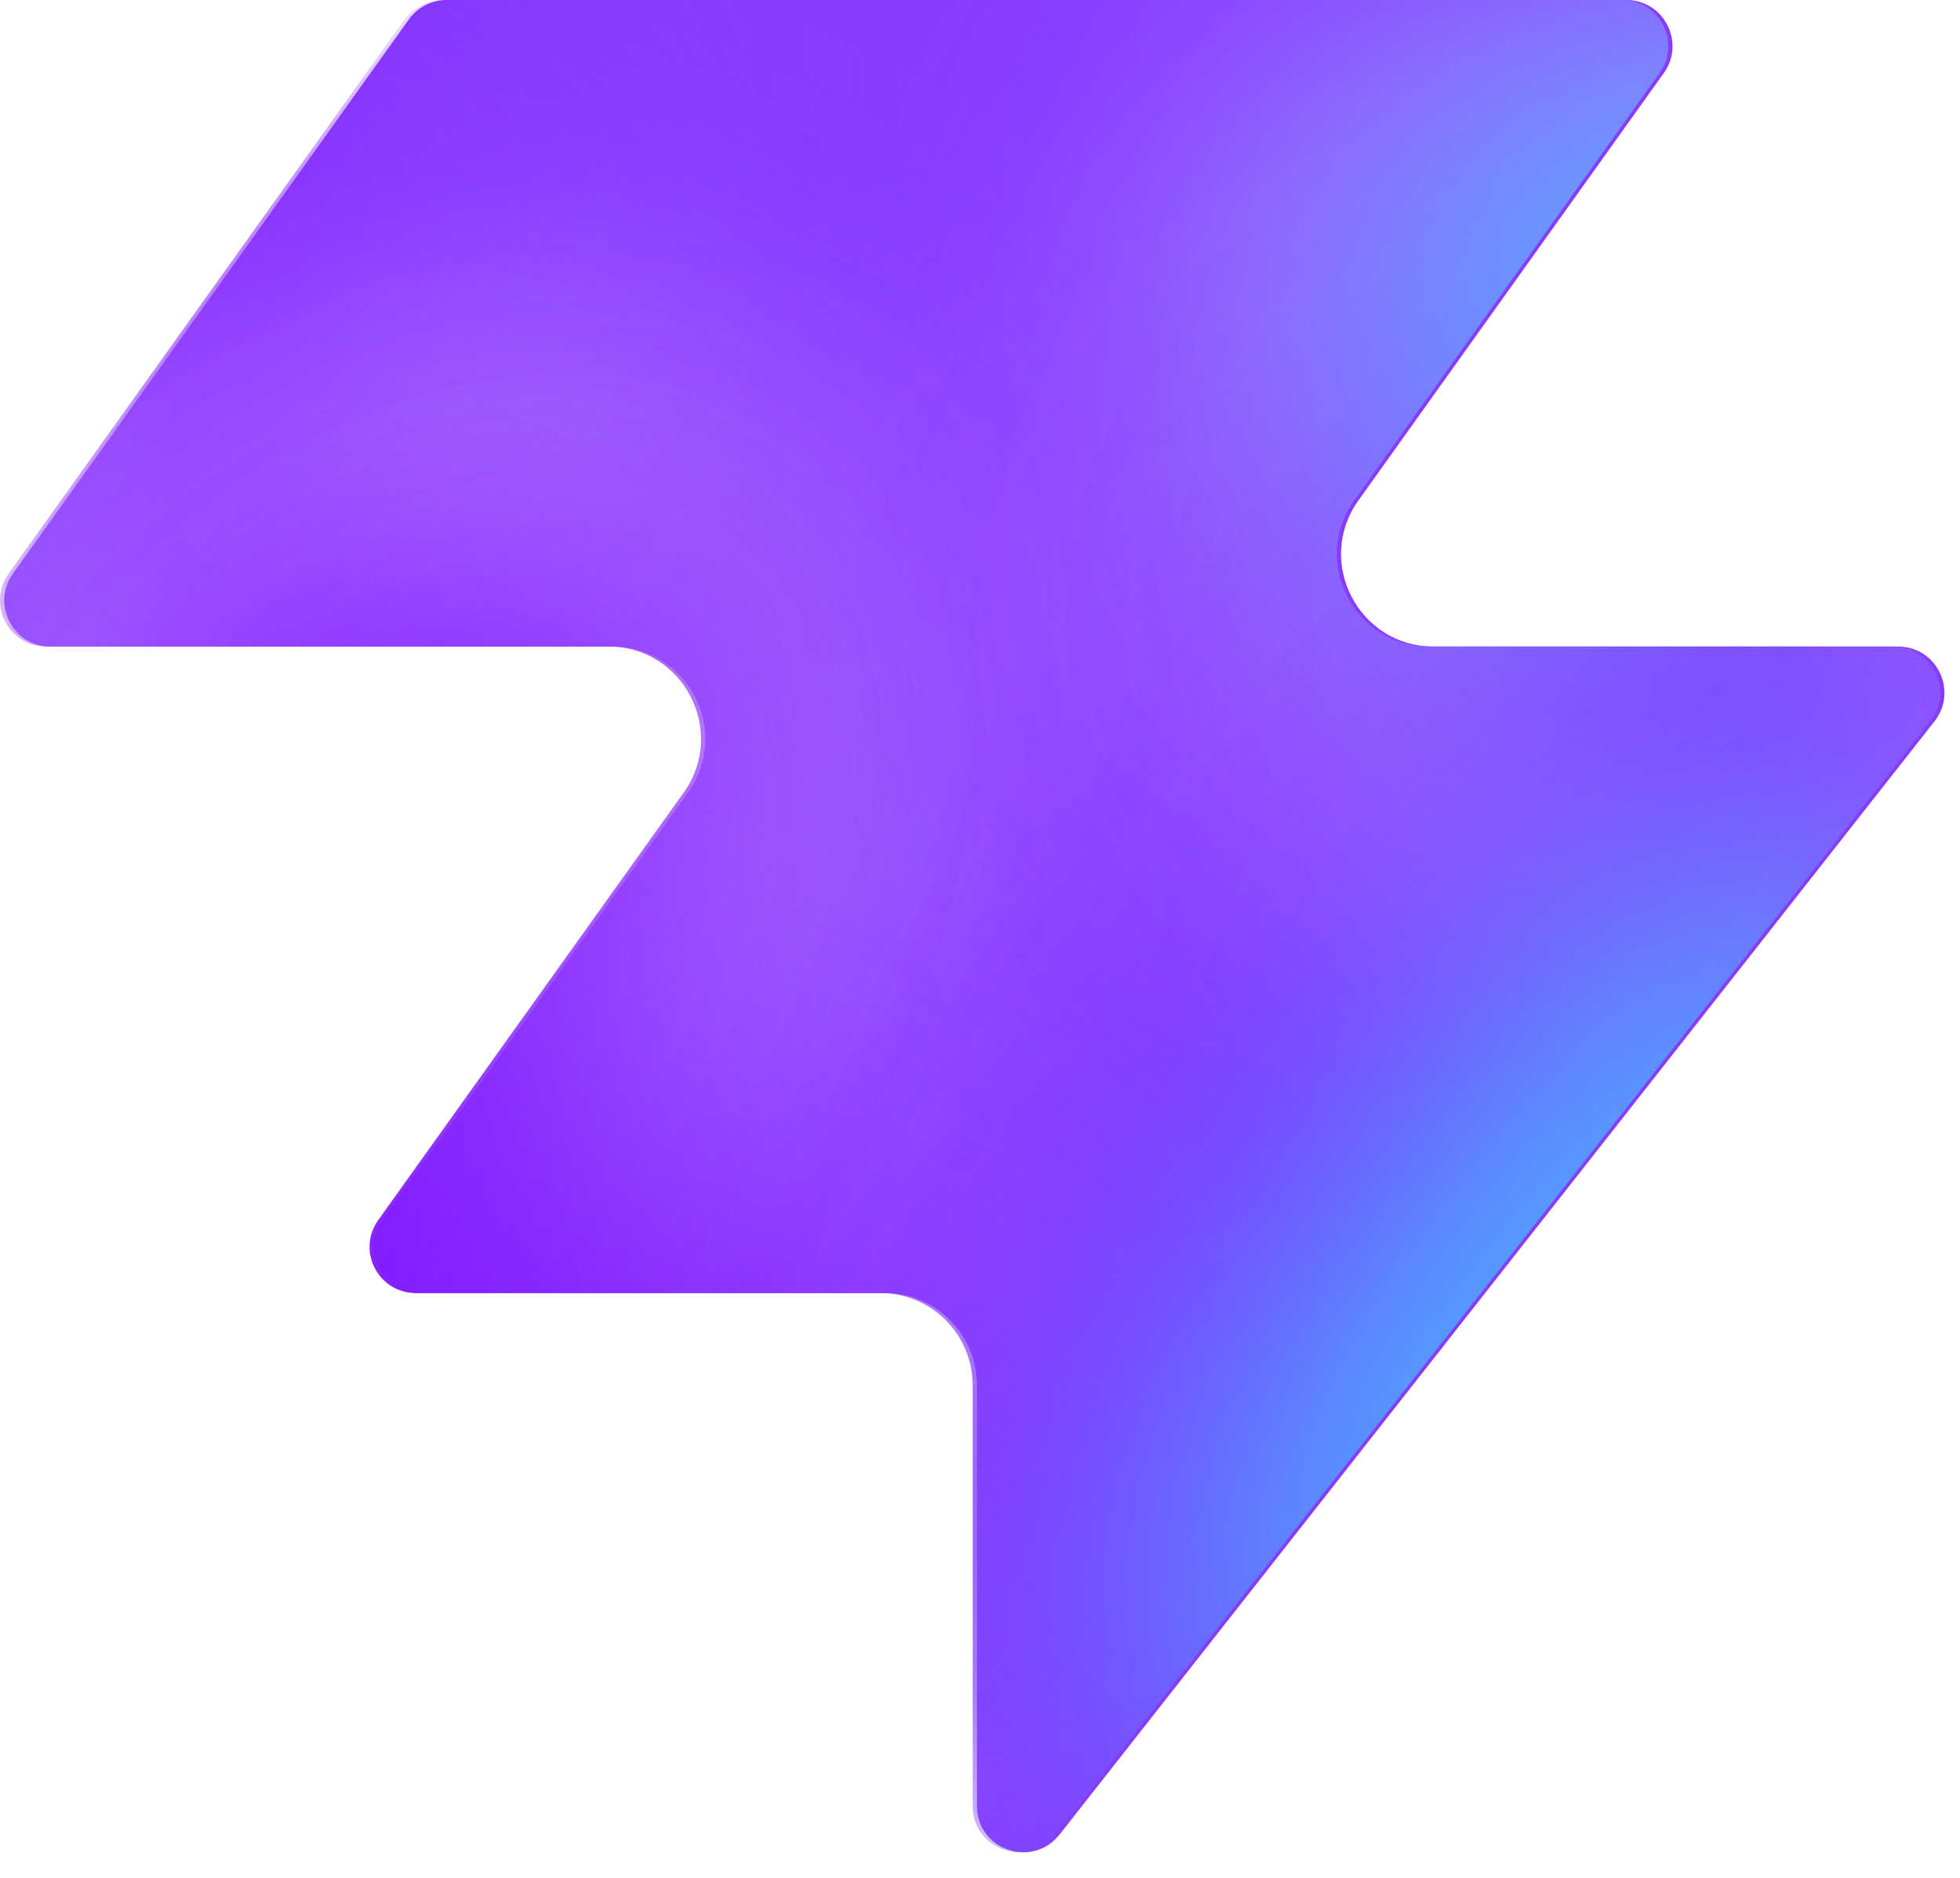
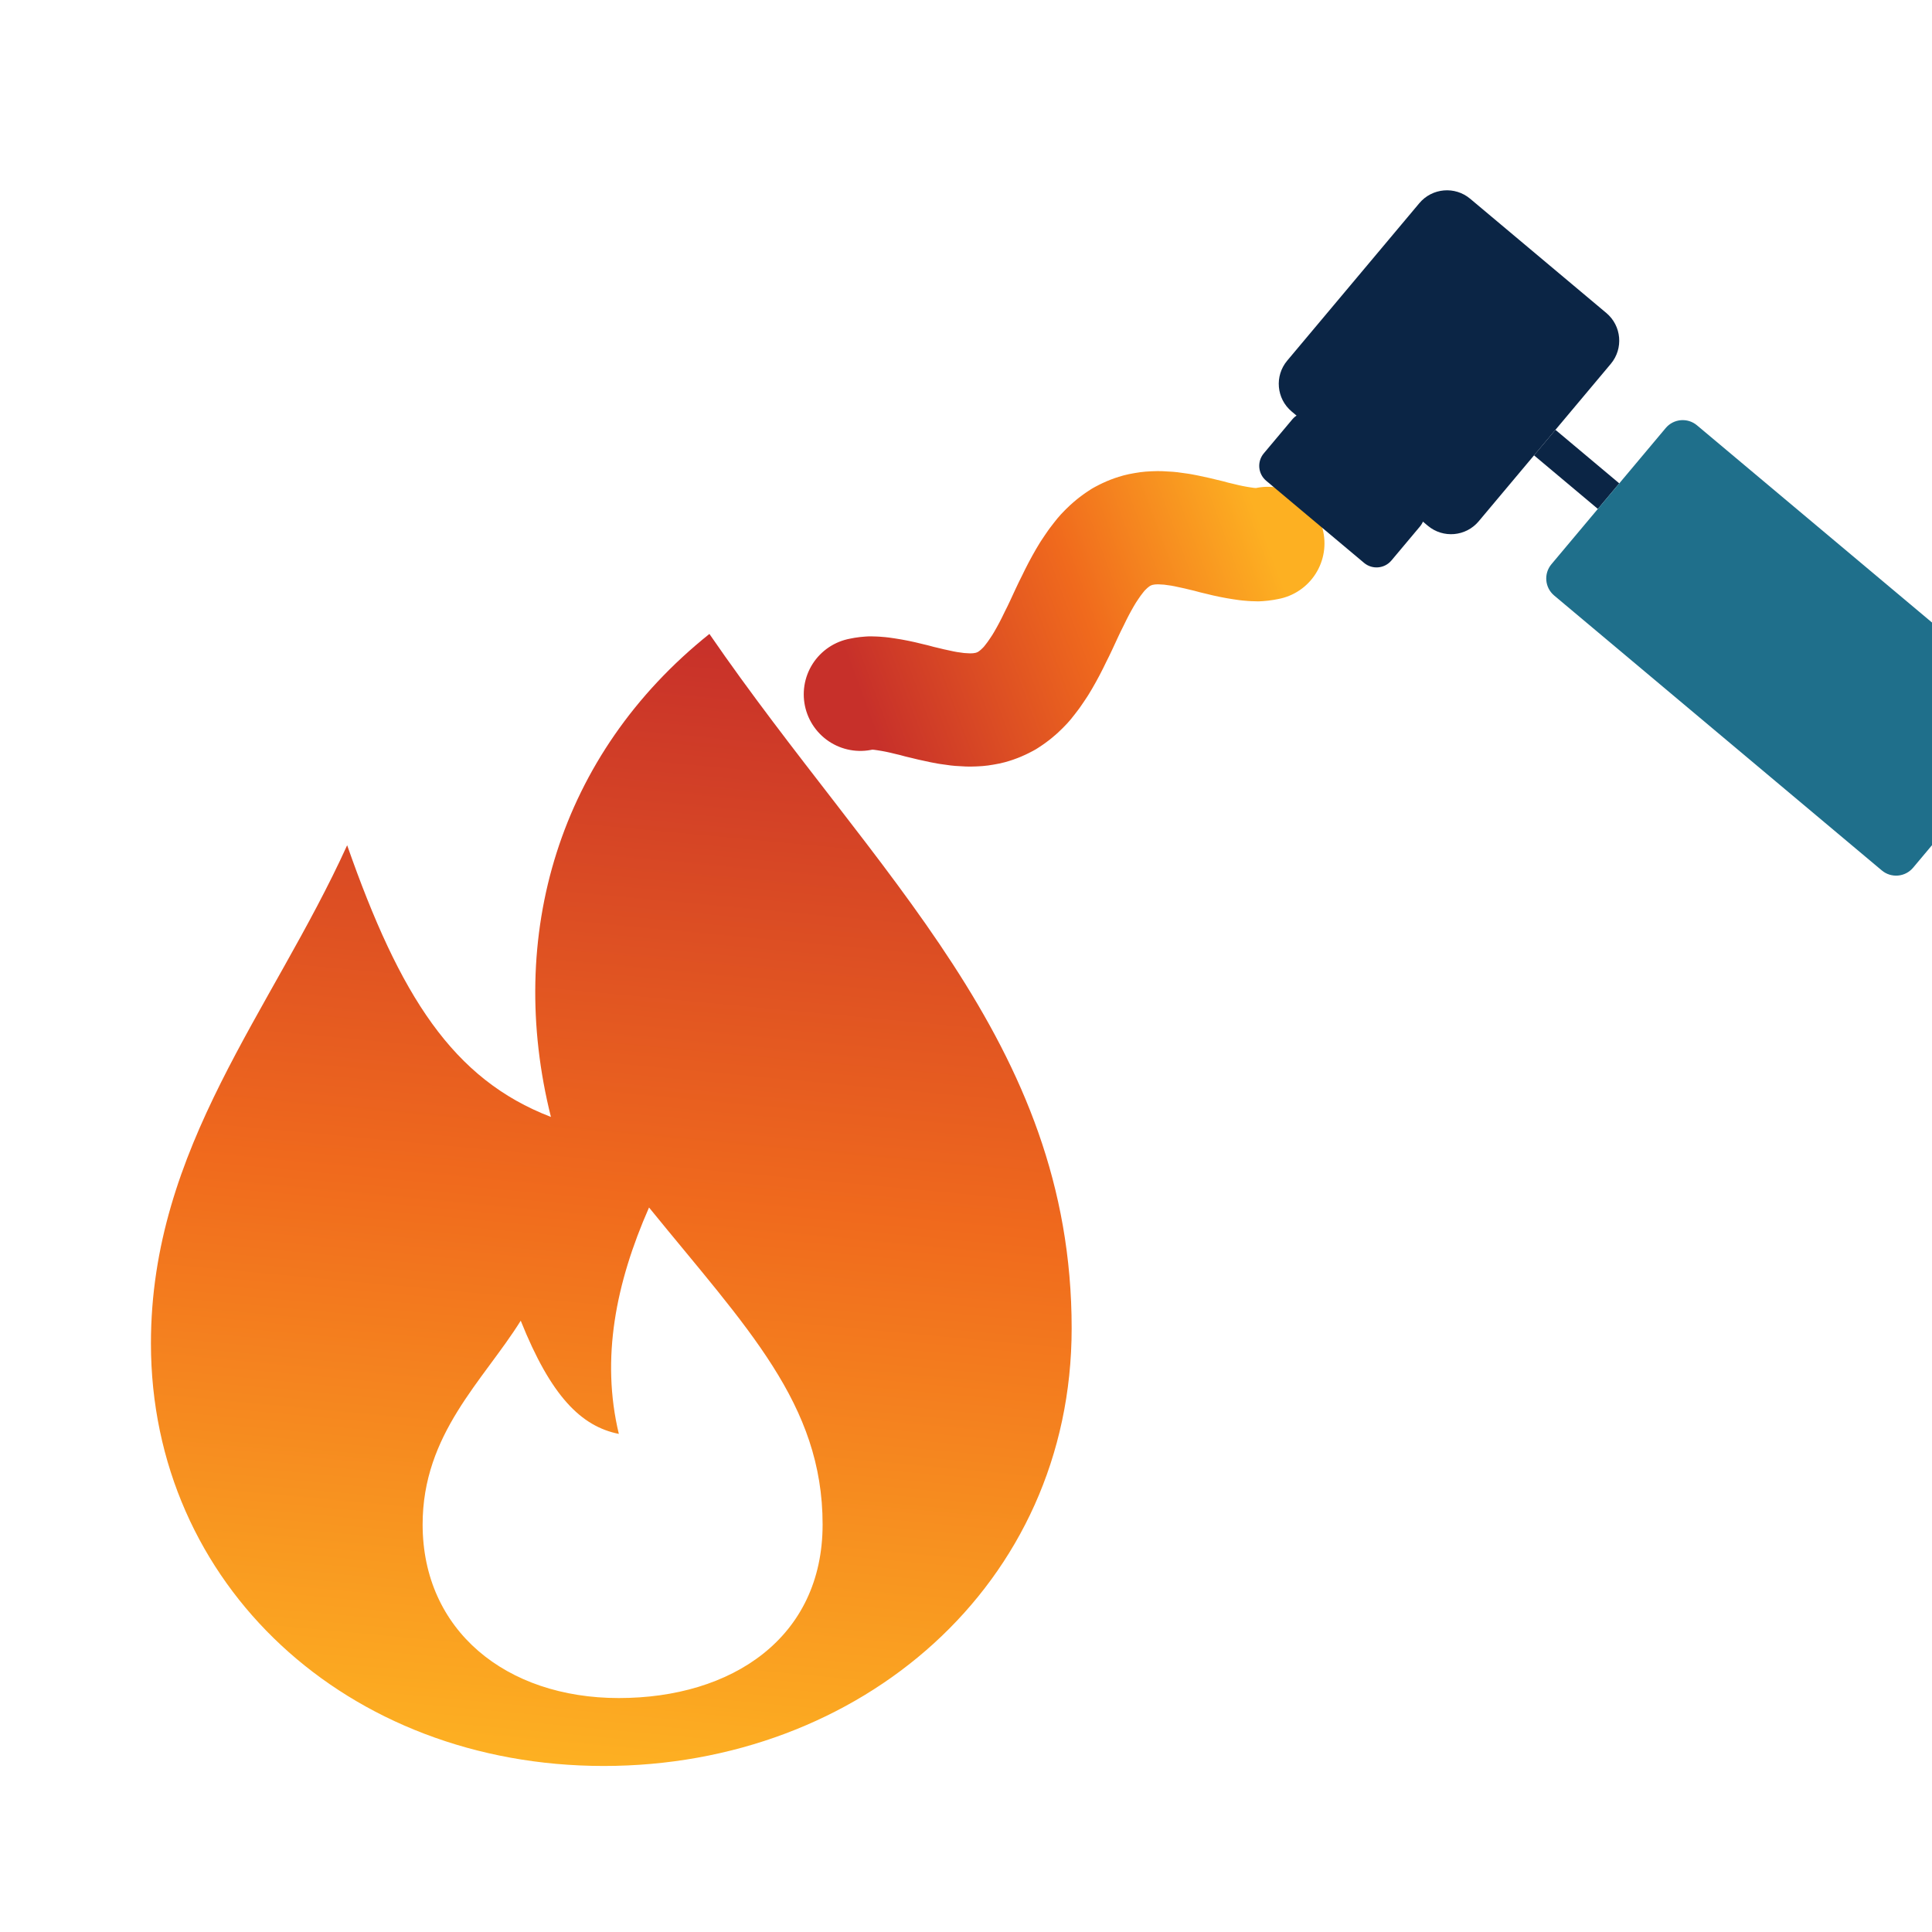
- <svg xmlns="http://www.w3.org/2000/svg" width="48" height="46" fill="none" viewBox="0 0 48 46">
-   <path fill="#863bff" d="M25.946 44.938c-.664.845-2.021.375-2.021-.698V33.937a2.26 2.26 0 0 0-2.262-2.262H10.287c-.92 0-1.456-1.04-.92-1.788l7.48-10.471c1.07-1.497 0-3.578-1.842-3.578H1.237c-.92 0-1.456-1.04-.92-1.788L10.013.474c.214-.297.556-.474.92-.474h28.894c.92 0 1.456 1.04.92 1.788l-7.48 10.471c-1.07 1.498 0 3.579 1.842 3.579h11.377c.943 0 1.473 1.088.89 1.83L25.947 44.94z" style="fill:#863bff;fill:color(display-p3 .525 .23 1);fill-opacity:1" />
-   <mask id="a" width="48" height="46" x="0" y="0" maskUnits="userSpaceOnUse" style="mask-type:alpha">
-     <path fill="#000" d="M25.842 44.938c-.664.844-2.021.375-2.021-.698V33.937a2.26 2.26 0 0 0-2.262-2.262H10.183c-.92 0-1.456-1.04-.92-1.788l7.48-10.471c1.07-1.498 0-3.579-1.842-3.579H1.133c-.92 0-1.456-1.04-.92-1.787L9.91.473c.214-.297.556-.474.92-.474h28.894c.92 0 1.456 1.04.92 1.788l-7.48 10.471c-1.07 1.498 0 3.578 1.842 3.578h11.377c.943 0 1.473 1.088.89 1.832L25.843 44.94z" style="fill:#000;fill-opacity:1" />
-   </mask>
-   <g mask="url(#a)">
-     <g filter="url(#b)">
-       <ellipse cx="5.508" cy="14.704" fill="#ede6ff" rx="5.508" ry="14.704" style="fill:#ede6ff;fill:color(display-p3 .927 .903 1);fill-opacity:1" transform="matrix(.00324 1 1 -.00324 -4.47 31.516)" />
-     </g>
-     <g filter="url(#c)">
-       <ellipse cx="10.399" cy="29.851" fill="#ede6ff" rx="10.399" ry="29.851" style="fill:#ede6ff;fill:color(display-p3 .927 .903 1);fill-opacity:1" transform="matrix(.00324 1 1 -.00324 -39.328 7.883)" />
-     </g>
-     <g filter="url(#d)">
-       <ellipse cx="5.508" cy="30.487" fill="#7e14ff" rx="5.508" ry="30.487" style="fill:#7e14ff;fill:color(display-p3 .492 .077 1);fill-opacity:1" transform="rotate(89.814 -25.913 -14.639)scale(1 -1)" />
-     </g>
-     <g filter="url(#e)">
-       <ellipse cx="5.508" cy="30.599" fill="#7e14ff" rx="5.508" ry="30.599" style="fill:#7e14ff;fill:color(display-p3 .492 .077 1);fill-opacity:1" transform="rotate(89.814 -32.644 -3.334)scale(1 -1)" />
-     </g>
-     <g filter="url(#f)">
-       <ellipse cx="5.508" cy="30.599" fill="#7e14ff" rx="5.508" ry="30.599" style="fill:#7e14ff;fill:color(display-p3 .492 .077 1);fill-opacity:1" transform="matrix(.00324 1 1 -.00324 -34.34 30.47)" />
-     </g>
-     <g filter="url(#g)">
-       <ellipse cx="14.072" cy="22.078" fill="#ede6ff" rx="14.072" ry="22.078" style="fill:#ede6ff;fill:color(display-p3 .927 .903 1);fill-opacity:1" transform="rotate(93.35 24.506 48.493)scale(-1 1)" />
-     </g>
-     <g filter="url(#h)">
-       <ellipse cx="3.47" cy="21.501" fill="#7e14ff" rx="3.47" ry="21.501" style="fill:#7e14ff;fill:color(display-p3 .492 .077 1);fill-opacity:1" transform="rotate(89.009 28.708 47.59)scale(-1 1)" />
-     </g>
-     <g filter="url(#i)">
-       <ellipse cx="3.47" cy="21.501" fill="#7e14ff" rx="3.47" ry="21.501" style="fill:#7e14ff;fill:color(display-p3 .492 .077 1);fill-opacity:1" transform="rotate(89.009 28.708 47.59)scale(-1 1)" />
-     </g>
-     <g filter="url(#j)">
-       <ellipse cx=".387" cy="8.972" fill="#7e14ff" rx="4.407" ry="29.108" style="fill:#7e14ff;fill:color(display-p3 .492 .077 1);fill-opacity:1" transform="rotate(39.51 .387 8.972)" />
-     </g>
-     <g filter="url(#k)">
-       <ellipse cx="47.523" cy="-6.092" fill="#7e14ff" rx="4.407" ry="29.108" style="fill:#7e14ff;fill:color(display-p3 .492 .077 1);fill-opacity:1" transform="rotate(37.892 47.523 -6.092)" />
-     </g>
-     <g filter="url(#l)">
-       <ellipse cx="41.412" cy="6.333" fill="#47bfff" rx="5.971" ry="9.665" style="fill:#47bfff;fill:color(display-p3 .28 .748 1);fill-opacity:1" transform="rotate(37.892 41.412 6.333)" />
-     </g>
-     <g filter="url(#m)">
-       <ellipse cx="-1.879" cy="38.332" fill="#7e14ff" rx="4.407" ry="29.108" style="fill:#7e14ff;fill:color(display-p3 .492 .077 1);fill-opacity:1" transform="rotate(37.892 -1.88 38.332)" />
-     </g>
-     <g filter="url(#n)">
-       <ellipse cx="-1.879" cy="38.332" fill="#7e14ff" rx="4.407" ry="29.108" style="fill:#7e14ff;fill:color(display-p3 .492 .077 1);fill-opacity:1" transform="rotate(37.892 -1.88 38.332)" />
-     </g>
-     <g filter="url(#o)">
-       <ellipse cx="35.651" cy="29.907" fill="#7e14ff" rx="4.407" ry="29.108" style="fill:#7e14ff;fill:color(display-p3 .492 .077 1);fill-opacity:1" transform="rotate(37.892 35.651 29.907)" />
-     </g>
-     <g filter="url(#p)">
-       <ellipse cx="38.418" cy="32.4" fill="#47bfff" rx="5.971" ry="15.297" style="fill:#47bfff;fill:color(display-p3 .28 .748 1);fill-opacity:1" transform="rotate(37.892 38.418 32.4)" />
-     </g>
+ <svg xmlns="http://www.w3.org/2000/svg" viewBox="0 0 128 128" width="128" height="128" role="img" aria-label="GOLIAT">
+   <defs>
+     <linearGradient id="fg24" gradientUnits="userSpaceOnUse" x1="40" y1="117" x2="47" y2="42">
+       <stop offset="0" stop-color="#FDB022" />
+       <stop offset=".5" stop-color="#F06A1D" />
+       <stop offset="1" stop-color="#C7302A" />
+     </linearGradient>
+   </defs>
+   <path d="M47 42 C58 58 71 69 71 88 C71 105 57 117 40 117 C23 117 10 105 10 89 C10 76 18 67 23 56 C26.5 66 30 71.5 36.5 74 C33.5 62 37 50 47 42 Z M43 80 C49.5 88 54.5 93 54.5 101 C54.5 108.5 48.5 112.5 41 112.5 C33.5 112.5 28 108 28 101 C28 95 32 91.5 34.5 87.5 C36.5 92.5 38.5 94.5 41 95 C39.8 90 40.8 85 43 80 Z" fill-rule="evenodd" fill="url(#fg24)" />
+   <defs>
+     <linearGradient id="wg25" gradientUnits="userSpaceOnUse" x1="57" y1="46" x2="84" y2="36">
+       <stop offset="0" stop-color="#C7302A" />
+       <stop offset=".55" stop-color="#F06A1D" />
+       <stop offset="1" stop-color="#FDB022" />
+     </linearGradient>
+   </defs>
+   <path d="M57.00 46.00 L57.32 45.94 L57.65 45.91 L57.99 45.92 L58.35 45.95 L58.70 46.00 L59.07 46.06 L59.44 46.13 L59.81 46.21 L60.18 46.30 L60.56 46.39 L60.93 46.49 L61.31 46.58 L61.68 46.67 L62.05 46.75 L62.42 46.83 L62.79 46.90 L63.15 46.95 L63.51 47.00 L63.86 47.02 L64.21 47.04 L64.55 47.03 L64.88 47.01 L65.20 46.96 L65.52 46.90 L65.83 46.81 L66.13 46.70 L66.42 46.57 L66.71 46.42 L66.98 46.24 L67.25 46.04 L67.51 45.82 L67.76 45.58 L68.01 45.32 L68.24 45.03 L68.47 44.73 L68.69 44.41 L68.91 44.08 L69.12 43.73 L69.33 43.36 L69.53 42.99 L69.73 42.60 L69.92 42.21 L70.12 41.81 L70.31 41.41 L70.50 41.00 L70.69 40.59 L70.88 40.19 L71.08 39.79 L71.27 39.40 L71.47 39.01 L71.67 38.64 L71.88 38.27 L72.09 37.92 L72.31 37.59 L72.53 37.27 L72.76 36.97 L72.99 36.68 L73.24 36.42 L73.49 36.18 L73.75 35.96 L74.02 35.76 L74.29 35.58 L74.58 35.43 L74.87 35.30 L75.17 35.19 L75.48 35.10 L75.80 35.04 L76.12 34.99 L76.45 34.97 L76.79 34.96 L77.14 34.98 L77.49 35.00 L77.85 35.05 L78.21 35.10 L78.58 35.17 L78.95 35.25 L79.32 35.33 L79.69 35.42 L80.07 35.51 L80.44 35.61 L80.82 35.70 L81.19 35.79 L81.56 35.87 L81.93 35.94 L82.30 36.00 L82.65 36.05 L83.01 36.08 L83.35 36.09 L83.68 36.06 L84.00 36.00" fill="none" stroke="url(#wg25)" stroke-width="7.5" stroke-linecap="round" stroke-linejoin="round" />
+   <g transform="translate(96 24) rotate(40) scale(0.92)">
+     <line x1="9" y1="0" x2="15" y2="0" stroke="#0B2545" stroke-width="2.4" />
+     <rect x="15" y="-8" width="34" height="16" rx="1.6" fill="#1F6F8B" />
+     <rect x="-9" y="-10" width="18" height="20" rx="2.6" fill="#0B2545" />
+     <rect x="-6" y="9" width="12" height="6" rx="1.4" fill="#0B2545" />
  </g>
-   <defs>
-     <filter id="b" width="60.045" height="41.654" x="-19.77" y="16.149" color-interpolation-filters="sRGB" filterUnits="userSpaceOnUse">
-       <feFlood flood-opacity="0" result="BackgroundImageFix" />
-       <feBlend in="SourceGraphic" in2="BackgroundImageFix" result="shape" />
-       <feGaussianBlur result="effect1_foregroundBlur_2002_17158" stdDeviation="7.659" />
-     </filter>
-     <filter id="c" width="90.34" height="51.437" x="-54.613" y="-7.533" color-interpolation-filters="sRGB" filterUnits="userSpaceOnUse">
-       <feFlood flood-opacity="0" result="BackgroundImageFix" />
-       <feBlend in="SourceGraphic" in2="BackgroundImageFix" result="shape" />
-       <feGaussianBlur result="effect1_foregroundBlur_2002_17158" stdDeviation="7.659" />
-     </filter>
-     <filter id="d" width="79.355" height="29.4" x="-49.64" y="2.03" color-interpolation-filters="sRGB" filterUnits="userSpaceOnUse">
-       <feFlood flood-opacity="0" result="BackgroundImageFix" />
-       <feBlend in="SourceGraphic" in2="BackgroundImageFix" result="shape" />
-       <feGaussianBlur result="effect1_foregroundBlur_2002_17158" stdDeviation="4.596" />
-     </filter>
-     <filter id="e" width="79.579" height="29.4" x="-45.045" y="20.029" color-interpolation-filters="sRGB" filterUnits="userSpaceOnUse">
-       <feFlood flood-opacity="0" result="BackgroundImageFix" />
-       <feBlend in="SourceGraphic" in2="BackgroundImageFix" result="shape" />
-       <feGaussianBlur result="effect1_foregroundBlur_2002_17158" stdDeviation="4.596" />
-     </filter>
-     <filter id="f" width="79.579" height="29.4" x="-43.513" y="21.178" color-interpolation-filters="sRGB" filterUnits="userSpaceOnUse">
-       <feFlood flood-opacity="0" result="BackgroundImageFix" />
-       <feBlend in="SourceGraphic" in2="BackgroundImageFix" result="shape" />
-       <feGaussianBlur result="effect1_foregroundBlur_2002_17158" stdDeviation="4.596" />
-     </filter>
-     <filter id="g" width="74.749" height="58.852" x="15.756" y="-17.901" color-interpolation-filters="sRGB" filterUnits="userSpaceOnUse">
-       <feFlood flood-opacity="0" result="BackgroundImageFix" />
-       <feBlend in="SourceGraphic" in2="BackgroundImageFix" result="shape" />
-       <feGaussianBlur result="effect1_foregroundBlur_2002_17158" stdDeviation="7.659" />
-     </filter>
-     <filter id="h" width="61.377" height="25.362" x="23.548" y="2.284" color-interpolation-filters="sRGB" filterUnits="userSpaceOnUse">
-       <feFlood flood-opacity="0" result="BackgroundImageFix" />
-       <feBlend in="SourceGraphic" in2="BackgroundImageFix" result="shape" />
-       <feGaussianBlur result="effect1_foregroundBlur_2002_17158" stdDeviation="4.596" />
-     </filter>
-     <filter id="i" width="61.377" height="25.362" x="23.548" y="2.284" color-interpolation-filters="sRGB" filterUnits="userSpaceOnUse">
-       <feFlood flood-opacity="0" result="BackgroundImageFix" />
-       <feBlend in="SourceGraphic" in2="BackgroundImageFix" result="shape" />
-       <feGaussianBlur result="effect1_foregroundBlur_2002_17158" stdDeviation="4.596" />
-     </filter>
-     <filter id="j" width="56.045" height="63.649" x="-27.636" y="-22.853" color-interpolation-filters="sRGB" filterUnits="userSpaceOnUse">
-       <feFlood flood-opacity="0" result="BackgroundImageFix" />
-       <feBlend in="SourceGraphic" in2="BackgroundImageFix" result="shape" />
-       <feGaussianBlur result="effect1_foregroundBlur_2002_17158" stdDeviation="4.596" />
-     </filter>
-     <filter id="k" width="54.814" height="64.646" x="20.116" y="-38.415" color-interpolation-filters="sRGB" filterUnits="userSpaceOnUse">
-       <feFlood flood-opacity="0" result="BackgroundImageFix" />
-       <feBlend in="SourceGraphic" in2="BackgroundImageFix" result="shape" />
-       <feGaussianBlur result="effect1_foregroundBlur_2002_17158" stdDeviation="4.596" />
-     </filter>
-     <filter id="l" width="33.541" height="35.313" x="24.641" y="-11.323" color-interpolation-filters="sRGB" filterUnits="userSpaceOnUse">
-       <feFlood flood-opacity="0" result="BackgroundImageFix" />
-       <feBlend in="SourceGraphic" in2="BackgroundImageFix" result="shape" />
-       <feGaussianBlur result="effect1_foregroundBlur_2002_17158" stdDeviation="4.596" />
-     </filter>
-     <filter id="m" width="54.814" height="64.646" x="-29.286" y="6.009" color-interpolation-filters="sRGB" filterUnits="userSpaceOnUse">
-       <feFlood flood-opacity="0" result="BackgroundImageFix" />
-       <feBlend in="SourceGraphic" in2="BackgroundImageFix" result="shape" />
-       <feGaussianBlur result="effect1_foregroundBlur_2002_17158" stdDeviation="4.596" />
-     </filter>
-     <filter id="n" width="54.814" height="64.646" x="-29.286" y="6.009" color-interpolation-filters="sRGB" filterUnits="userSpaceOnUse">
-       <feFlood flood-opacity="0" result="BackgroundImageFix" />
-       <feBlend in="SourceGraphic" in2="BackgroundImageFix" result="shape" />
-       <feGaussianBlur result="effect1_foregroundBlur_2002_17158" stdDeviation="4.596" />
-     </filter>
-     <filter id="o" width="54.814" height="64.646" x="8.244" y="-2.416" color-interpolation-filters="sRGB" filterUnits="userSpaceOnUse">
-       <feFlood flood-opacity="0" result="BackgroundImageFix" />
-       <feBlend in="SourceGraphic" in2="BackgroundImageFix" result="shape" />
-       <feGaussianBlur result="effect1_foregroundBlur_2002_17158" stdDeviation="4.596" />
-     </filter>
-     <filter id="p" width="39.409" height="43.623" x="18.713" y="10.588" color-interpolation-filters="sRGB" filterUnits="userSpaceOnUse">
-       <feFlood flood-opacity="0" result="BackgroundImageFix" />
-       <feBlend in="SourceGraphic" in2="BackgroundImageFix" result="shape" />
-       <feGaussianBlur result="effect1_foregroundBlur_2002_17158" stdDeviation="4.596" />
-     </filter>
-   </defs>
</svg>
